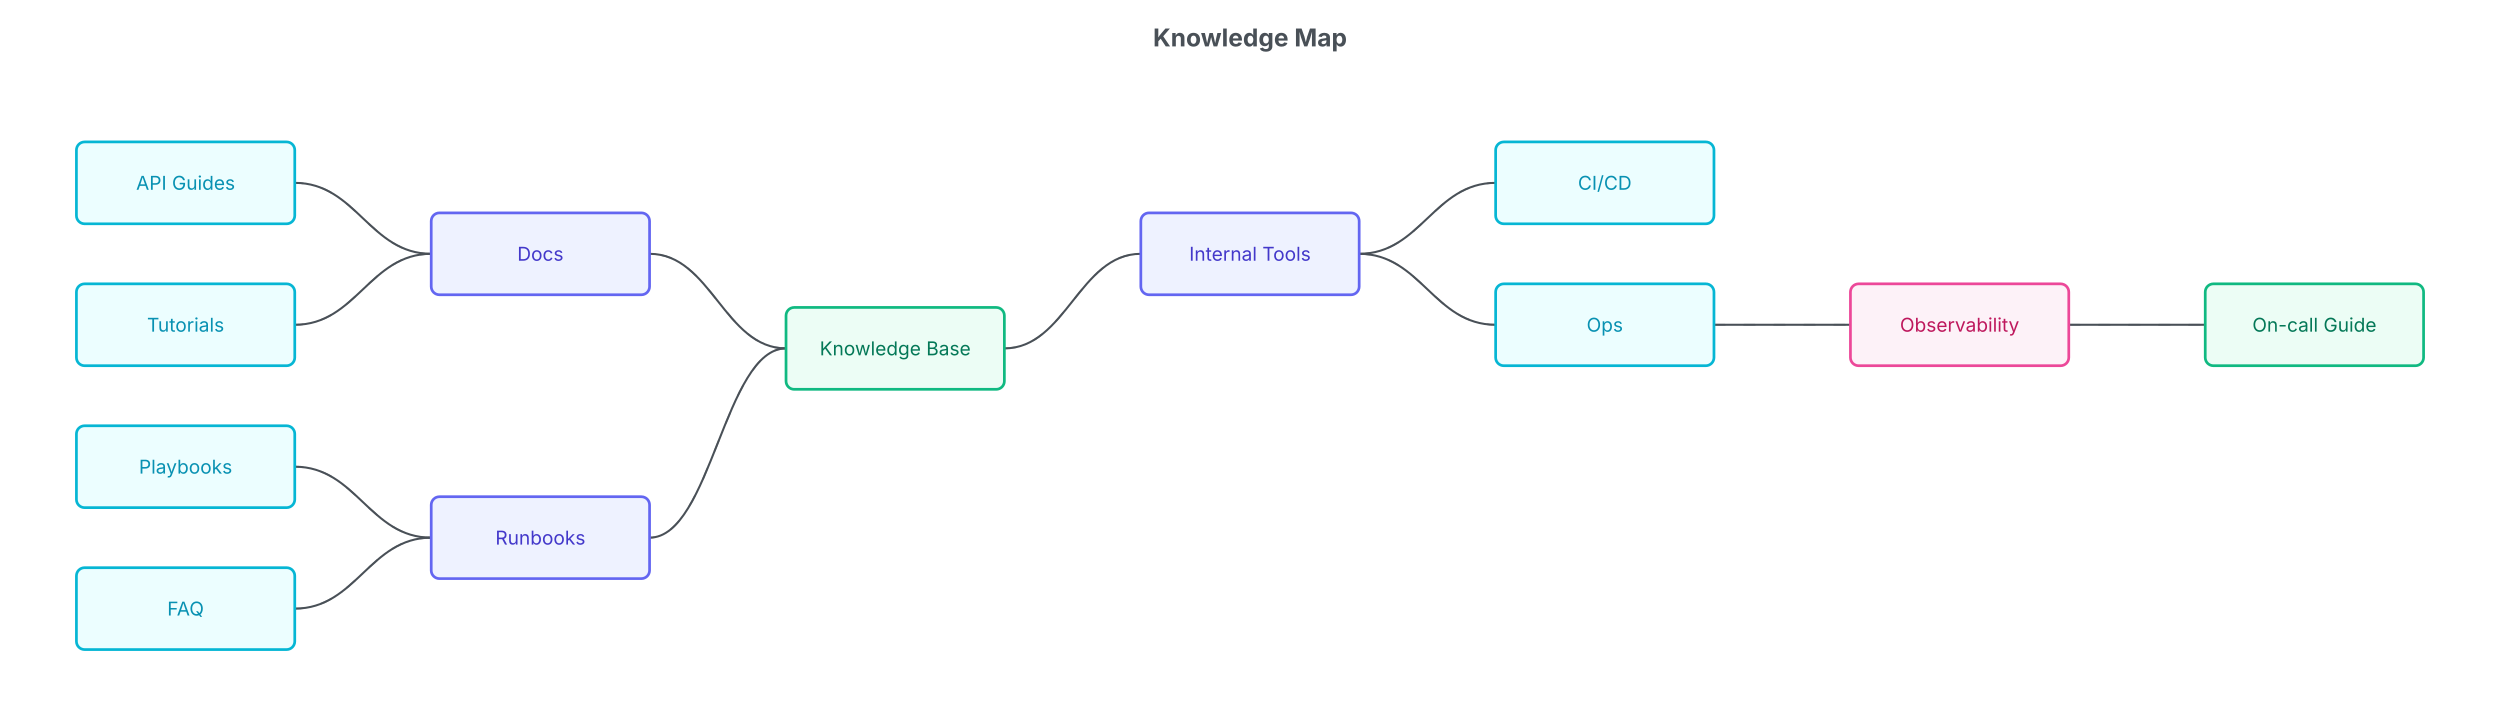
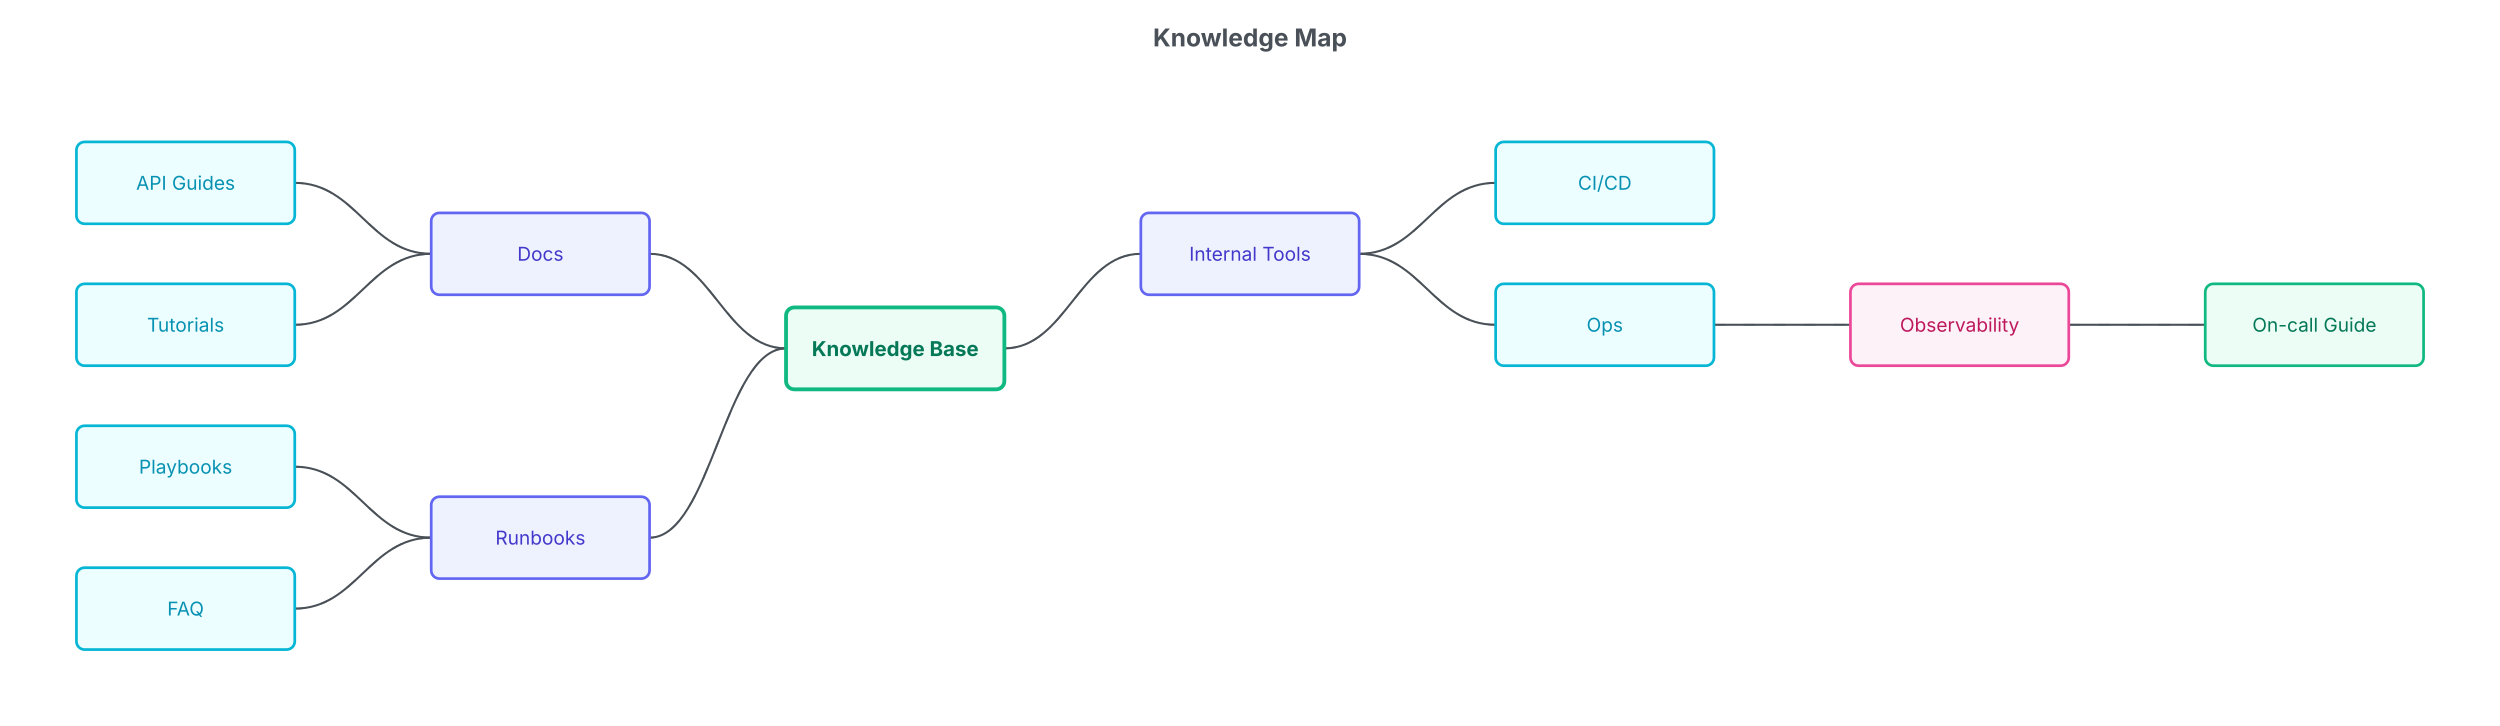
<svg xmlns="http://www.w3.org/2000/svg" width="1832" height="532" viewBox="-656 -134 1832 532">
  <text x="260" y="-100" text-anchor="middle" font-family="Inter, system-ui, -apple-system, sans-serif" font-size="18" font-weight="700" fill="#495057">Knowledge Map</text>
  <g class="mindmap">
    <path d="M-80,121.3 C-125,121.3 -135,52 -180,52" fill="none" stroke="#495057" stroke-width="1.5" stroke-linecap="round" />
    <path d="M-80,121.3 C-125,121.3 -135,52 -180,52" fill="none" stroke="#495057" stroke-width="1.3" stroke-linecap="round" stroke-dasharray="8 14" opacity="0.55">
      <animate attributeName="stroke-dashoffset" from="0" to="-44" dur="2.2s" repeatCount="indefinite" />
    </path>
    <path d="M-80,121.3 C-125,121.3 -135,260 -180,260" fill="none" stroke="#495057" stroke-width="1.5" stroke-linecap="round" />
    <path d="M-80,121.3 C-125,121.3 -135,260 -180,260" fill="none" stroke="#495057" stroke-width="1.3" stroke-linecap="round" stroke-dasharray="8 14" opacity="0.55">
      <animate attributeName="stroke-dashoffset" from="0" to="-44" dur="2.2s" repeatCount="indefinite" />
    </path>
    <path d="M-340,52 C-385,52 -395,0 -440,0" fill="none" stroke="#495057" stroke-width="1.5" stroke-linecap="round" />
    <path d="M-340,52 C-385,52 -395,0 -440,0" fill="none" stroke="#495057" stroke-width="1.3" stroke-linecap="round" stroke-dasharray="8 14" opacity="0.55">
      <animate attributeName="stroke-dashoffset" from="0" to="-44" dur="2.2s" repeatCount="indefinite" />
    </path>
    <path d="M-340,260 C-385,260 -395,208 -440,208" fill="none" stroke="#495057" stroke-width="1.5" stroke-linecap="round" />
    <path d="M-340,260 C-385,260 -395,208 -440,208" fill="none" stroke="#495057" stroke-width="1.3" stroke-linecap="round" stroke-dasharray="8 14" opacity="0.55">
      <animate attributeName="stroke-dashoffset" from="0" to="-44" dur="2.2s" repeatCount="indefinite" />
    </path>
    <path d="M-340,52 C-385,52 -395,104 -440,104" fill="none" stroke="#495057" stroke-width="1.5" stroke-linecap="round" />
    <path d="M-340,52 C-385,52 -395,104 -440,104" fill="none" stroke="#495057" stroke-width="1.3" stroke-linecap="round" stroke-dasharray="8 14" opacity="0.55">
      <animate attributeName="stroke-dashoffset" from="0" to="-44" dur="2.2s" repeatCount="indefinite" />
    </path>
    <path d="M-340,260 C-385,260 -395,312 -440,312" fill="none" stroke="#495057" stroke-width="1.5" stroke-linecap="round" />
    <path d="M-340,260 C-385,260 -395,312 -440,312" fill="none" stroke="#495057" stroke-width="1.3" stroke-linecap="round" stroke-dasharray="8 14" opacity="0.55">
      <animate attributeName="stroke-dashoffset" from="0" to="-44" dur="2.2s" repeatCount="indefinite" />
    </path>
    <path d="M80,121.3 C125,121.3 135,52 180,52" fill="none" stroke="#495057" stroke-width="1.5" stroke-linecap="round" />
    <path d="M80,121.3 C125,121.3 135,52 180,52" fill="none" stroke="#495057" stroke-width="1.3" stroke-linecap="round" stroke-dasharray="8 14" opacity="0.55">
      <animate attributeName="stroke-dashoffset" from="0" to="-44" dur="2.2s" repeatCount="indefinite" />
    </path>
    <path d="M340,52 C385,52 395,0 440,0" fill="none" stroke="#495057" stroke-width="1.5" stroke-linecap="round" />
    <path d="M340,52 C385,52 395,0 440,0" fill="none" stroke="#495057" stroke-width="1.3" stroke-linecap="round" stroke-dasharray="8 14" opacity="0.55">
      <animate attributeName="stroke-dashoffset" from="0" to="-44" dur="2.2s" repeatCount="indefinite" />
    </path>
    <path d="M340,52 C385,52 395,104 440,104" fill="none" stroke="#495057" stroke-width="1.5" stroke-linecap="round" />
    <path d="M340,52 C385,52 395,104 440,104" fill="none" stroke="#495057" stroke-width="1.3" stroke-linecap="round" stroke-dasharray="8 14" opacity="0.55">
      <animate attributeName="stroke-dashoffset" from="0" to="-44" dur="2.2s" repeatCount="indefinite" />
    </path>
    <path d="M600,104 C645,104 655,104 700,104" fill="none" stroke="#495057" stroke-width="1.5" stroke-linecap="round" />
    <path d="M600,104 C645,104 655,104 700,104" fill="none" stroke="#495057" stroke-width="1.3" stroke-linecap="round" stroke-dasharray="8 14" opacity="0.55">
      <animate attributeName="stroke-dashoffset" from="0" to="-44" dur="2.2s" repeatCount="indefinite" />
    </path>
    <path d="M860,104 C905,104 915,104 960,104" fill="none" stroke="#495057" stroke-width="1.5" stroke-linecap="round" />
    <path d="M860,104 C905,104 915,104 960,104" fill="none" stroke="#495057" stroke-width="1.3" stroke-linecap="round" stroke-dasharray="8 14" opacity="0.55">
      <animate attributeName="stroke-dashoffset" from="0" to="-44" dur="2.2s" repeatCount="indefinite" />
    </path>
    <g class="node node-terminal" data-id="root">
-       <rect x="-80" y="91.3" width="160" height="60" rx="6" ry="6" fill="#ecfdf5" stroke="#10b981" stroke-width="2" />
-       <text x="0" y="121.3" text-anchor="middle" dominant-baseline="middle" font-family="Inter, system-ui, -apple-system, sans-serif" font-size="14" fill="#047857">Knowledge Base</text>
+       <rect x="-80" y="91.3" width="160" height="60" rx="6" ry="6" fill="#ecfdf5" stroke="#10b981" stroke-width="2.8" />
+       <text x="0" y="121.3" text-anchor="middle" dominant-baseline="middle" font-family="Inter, system-ui, -apple-system, sans-serif" font-size="15" font-weight="700" fill="#047857">Knowledge Base</text>
    </g>
    <g class="node node-process" data-id="docs">
      <rect x="-340" y="22" width="160" height="60" rx="6" ry="6" fill="#eef2ff" stroke="#6366f1" stroke-width="2" />
      <text x="-260" y="52" text-anchor="middle" dominant-baseline="middle" font-family="Inter, system-ui, -apple-system, sans-serif" font-size="14" fill="#4338ca">Docs</text>
    </g>
    <g class="node node-process" data-id="runbooks">
      <rect x="-340" y="230" width="160" height="60" rx="6" ry="6" fill="#eef2ff" stroke="#6366f1" stroke-width="2" />
      <text x="-260" y="260" text-anchor="middle" dominant-baseline="middle" font-family="Inter, system-ui, -apple-system, sans-serif" font-size="14" fill="#4338ca">Runbooks</text>
    </g>
    <g class="node node-decision" data-id="apis">
      <rect x="-600" y="-30" width="160" height="60" rx="6" ry="6" fill="#ecfeff" stroke="#06b6d4" stroke-width="2" />
      <text x="-520" y="0" text-anchor="middle" dominant-baseline="middle" font-family="Inter, system-ui, -apple-system, sans-serif" font-size="14" fill="#0891b2">API Guides</text>
    </g>
    <g class="node node-decision" data-id="playbooks">
      <rect x="-600" y="178" width="160" height="60" rx="6" ry="6" fill="#ecfeff" stroke="#06b6d4" stroke-width="2" />
      <text x="-520" y="208" text-anchor="middle" dominant-baseline="middle" font-family="Inter, system-ui, -apple-system, sans-serif" font-size="14" fill="#0891b2">Playbooks</text>
    </g>
    <g class="node node-decision" data-id="tutorials">
      <rect x="-600" y="74" width="160" height="60" rx="6" ry="6" fill="#ecfeff" stroke="#06b6d4" stroke-width="2" />
      <text x="-520" y="104" text-anchor="middle" dominant-baseline="middle" font-family="Inter, system-ui, -apple-system, sans-serif" font-size="14" fill="#0891b2">Tutorials</text>
    </g>
    <g class="node node-decision" data-id="faq">
      <rect x="-600" y="282" width="160" height="60" rx="6" ry="6" fill="#ecfeff" stroke="#06b6d4" stroke-width="2" />
      <text x="-520" y="312" text-anchor="middle" dominant-baseline="middle" font-family="Inter, system-ui, -apple-system, sans-serif" font-size="14" fill="#0891b2">FAQ</text>
    </g>
    <g class="node node-process" data-id="tools">
      <rect x="180" y="22" width="160" height="60" rx="6" ry="6" fill="#eef2ff" stroke="#6366f1" stroke-width="2" />
      <text x="260" y="52" text-anchor="middle" dominant-baseline="middle" font-family="Inter, system-ui, -apple-system, sans-serif" font-size="14" fill="#4338ca">Internal Tools</text>
    </g>
    <g class="node node-decision" data-id="ci">
      <rect x="440" y="-30" width="160" height="60" rx="6" ry="6" fill="#ecfeff" stroke="#06b6d4" stroke-width="2" />
      <text x="520" y="0" text-anchor="middle" dominant-baseline="middle" font-family="Inter, system-ui, -apple-system, sans-serif" font-size="14" fill="#0891b2">CI/CD</text>
    </g>
    <g class="node node-decision" data-id="ops">
      <rect x="440" y="74" width="160" height="60" rx="6" ry="6" fill="#ecfeff" stroke="#06b6d4" stroke-width="2" />
      <text x="520" y="104" text-anchor="middle" dominant-baseline="middle" font-family="Inter, system-ui, -apple-system, sans-serif" font-size="14" fill="#0891b2">Ops</text>
    </g>
    <g class="node node-io" data-id="observability">
      <rect x="700" y="74" width="160" height="60" rx="6" ry="6" fill="#fdf2f8" stroke="#ec4899" stroke-width="2" />
      <text x="780" y="104" text-anchor="middle" dominant-baseline="middle" font-family="Inter, system-ui, -apple-system, sans-serif" font-size="14" fill="#be185d">Observability</text>
    </g>
    <g class="node node-terminal" data-id="oncall">
      <rect x="960" y="74" width="160" height="60" rx="6" ry="6" fill="#ecfdf5" stroke="#10b981" stroke-width="2" />
      <text x="1040" y="104" text-anchor="middle" dominant-baseline="middle" font-family="Inter, system-ui, -apple-system, sans-serif" font-size="14" fill="#047857">On-call Guide</text>
    </g>
  </g>
</svg>
